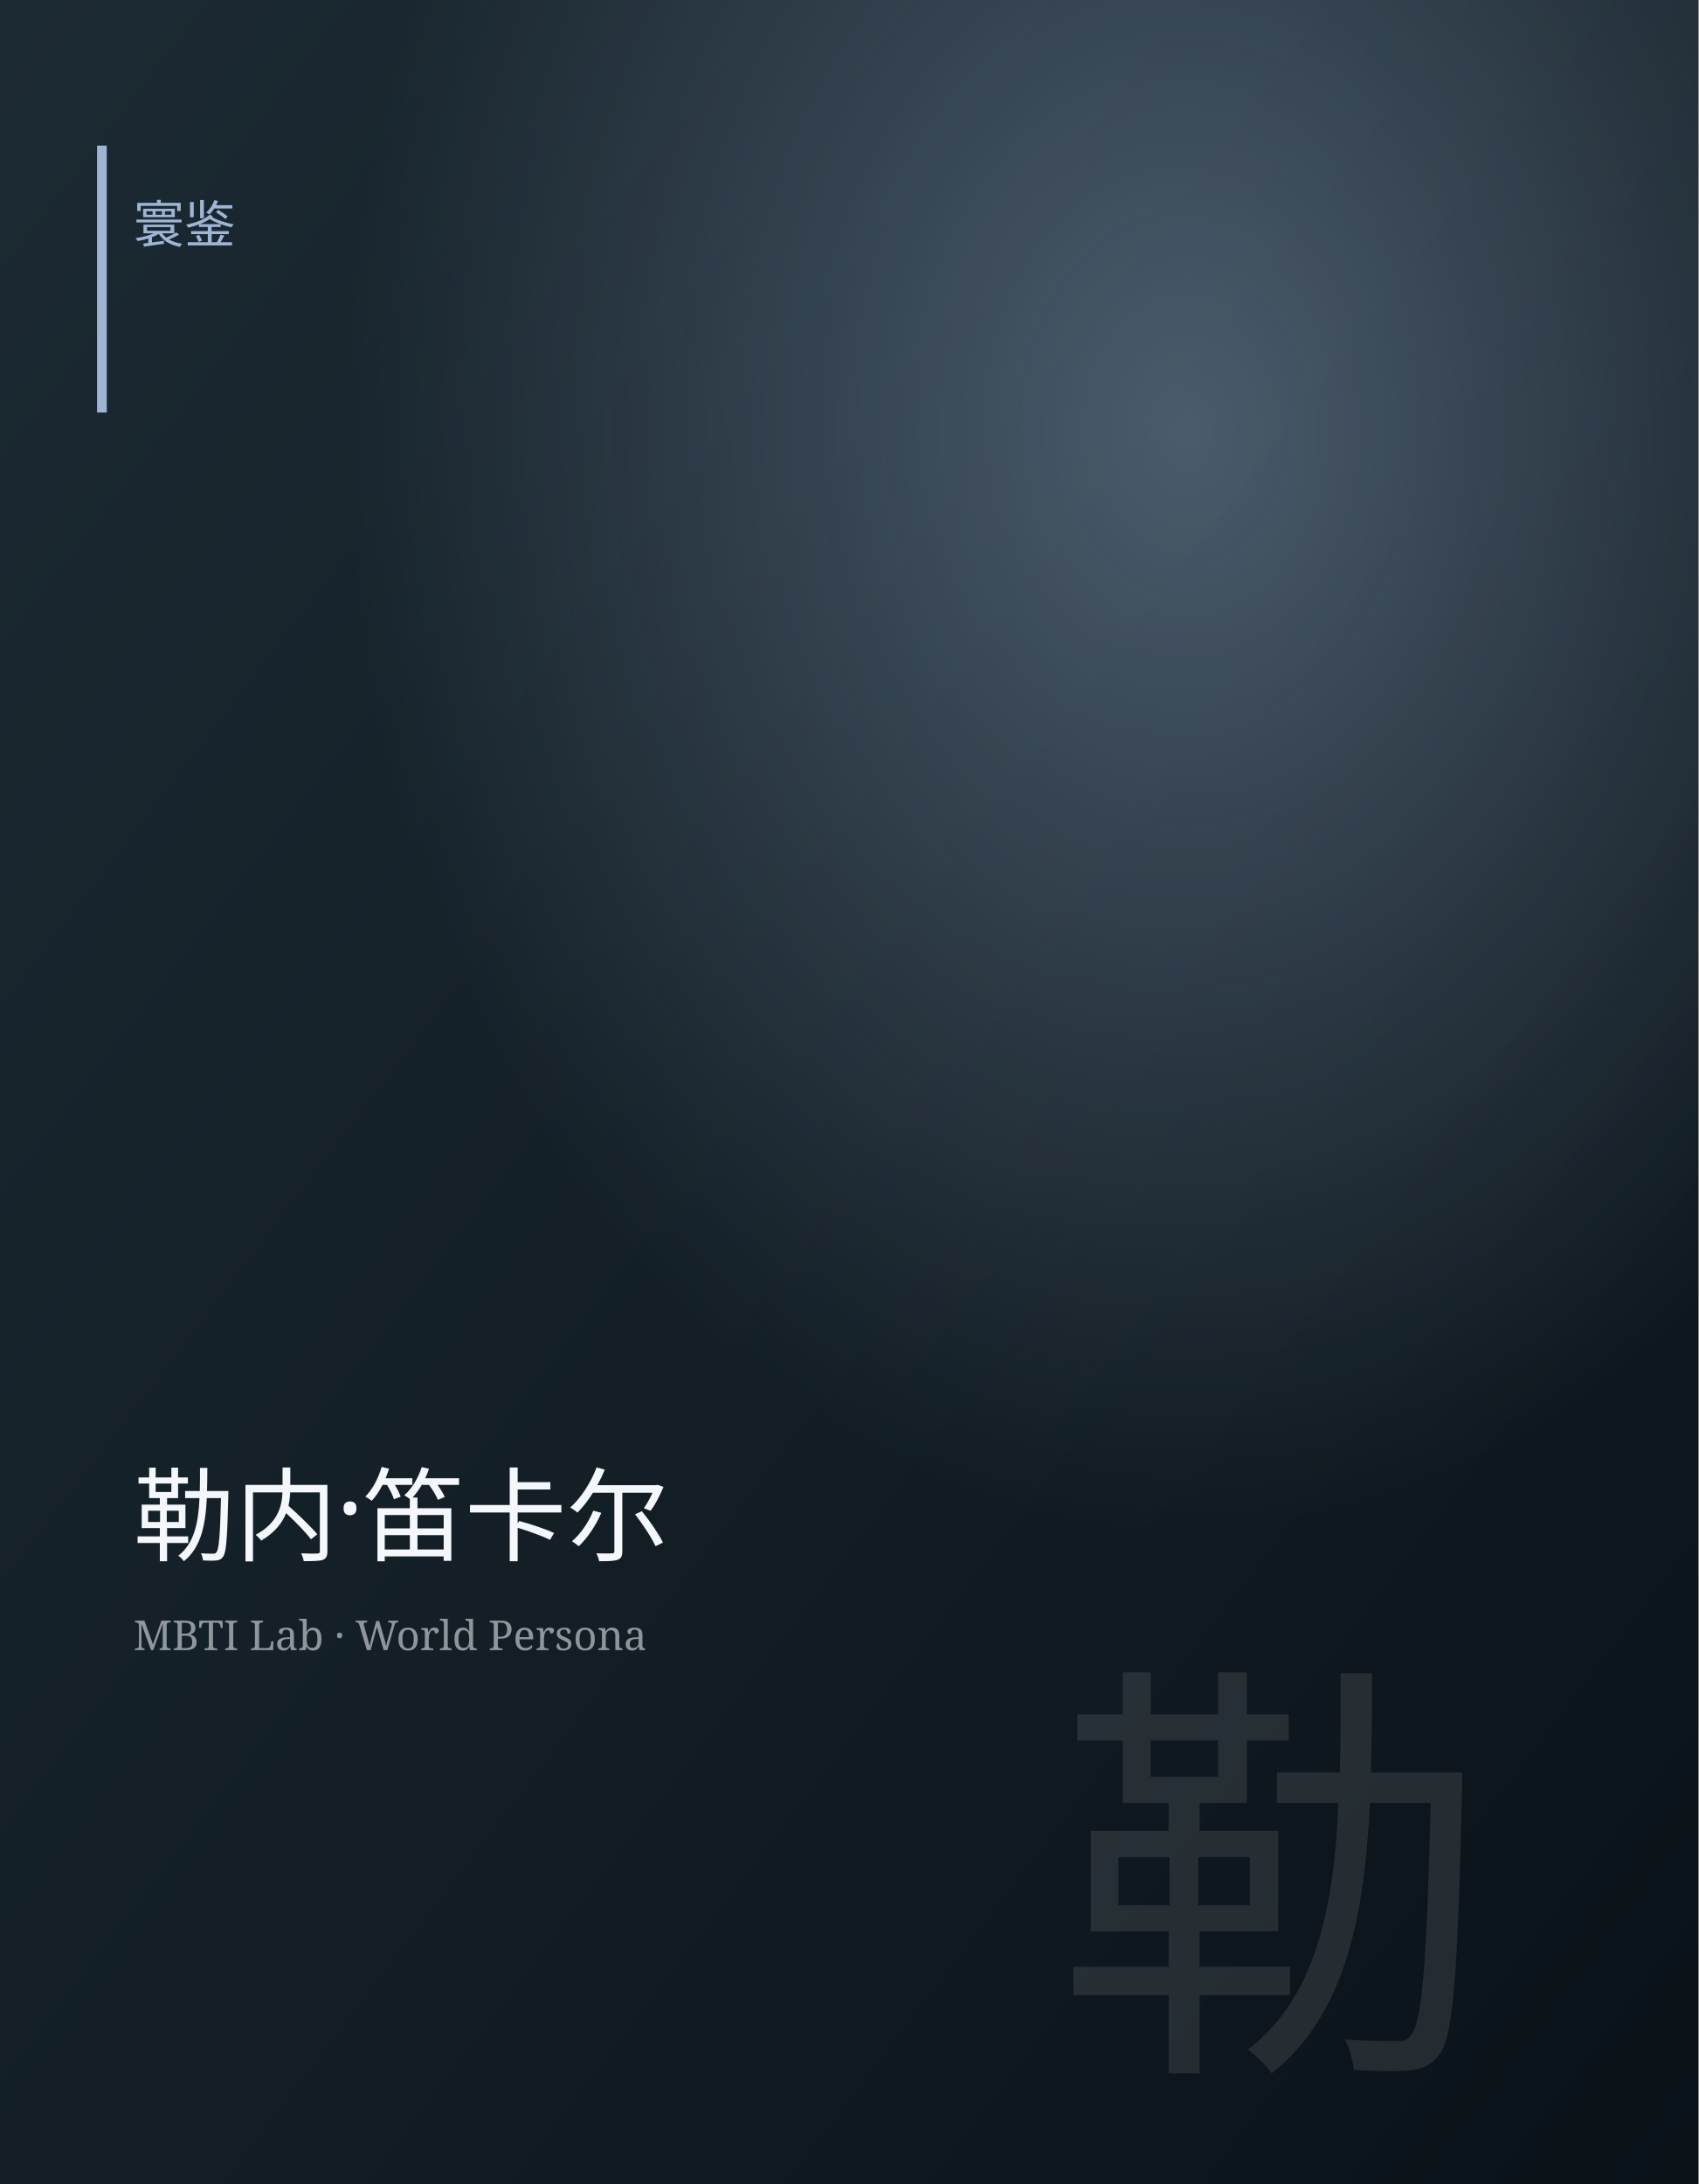
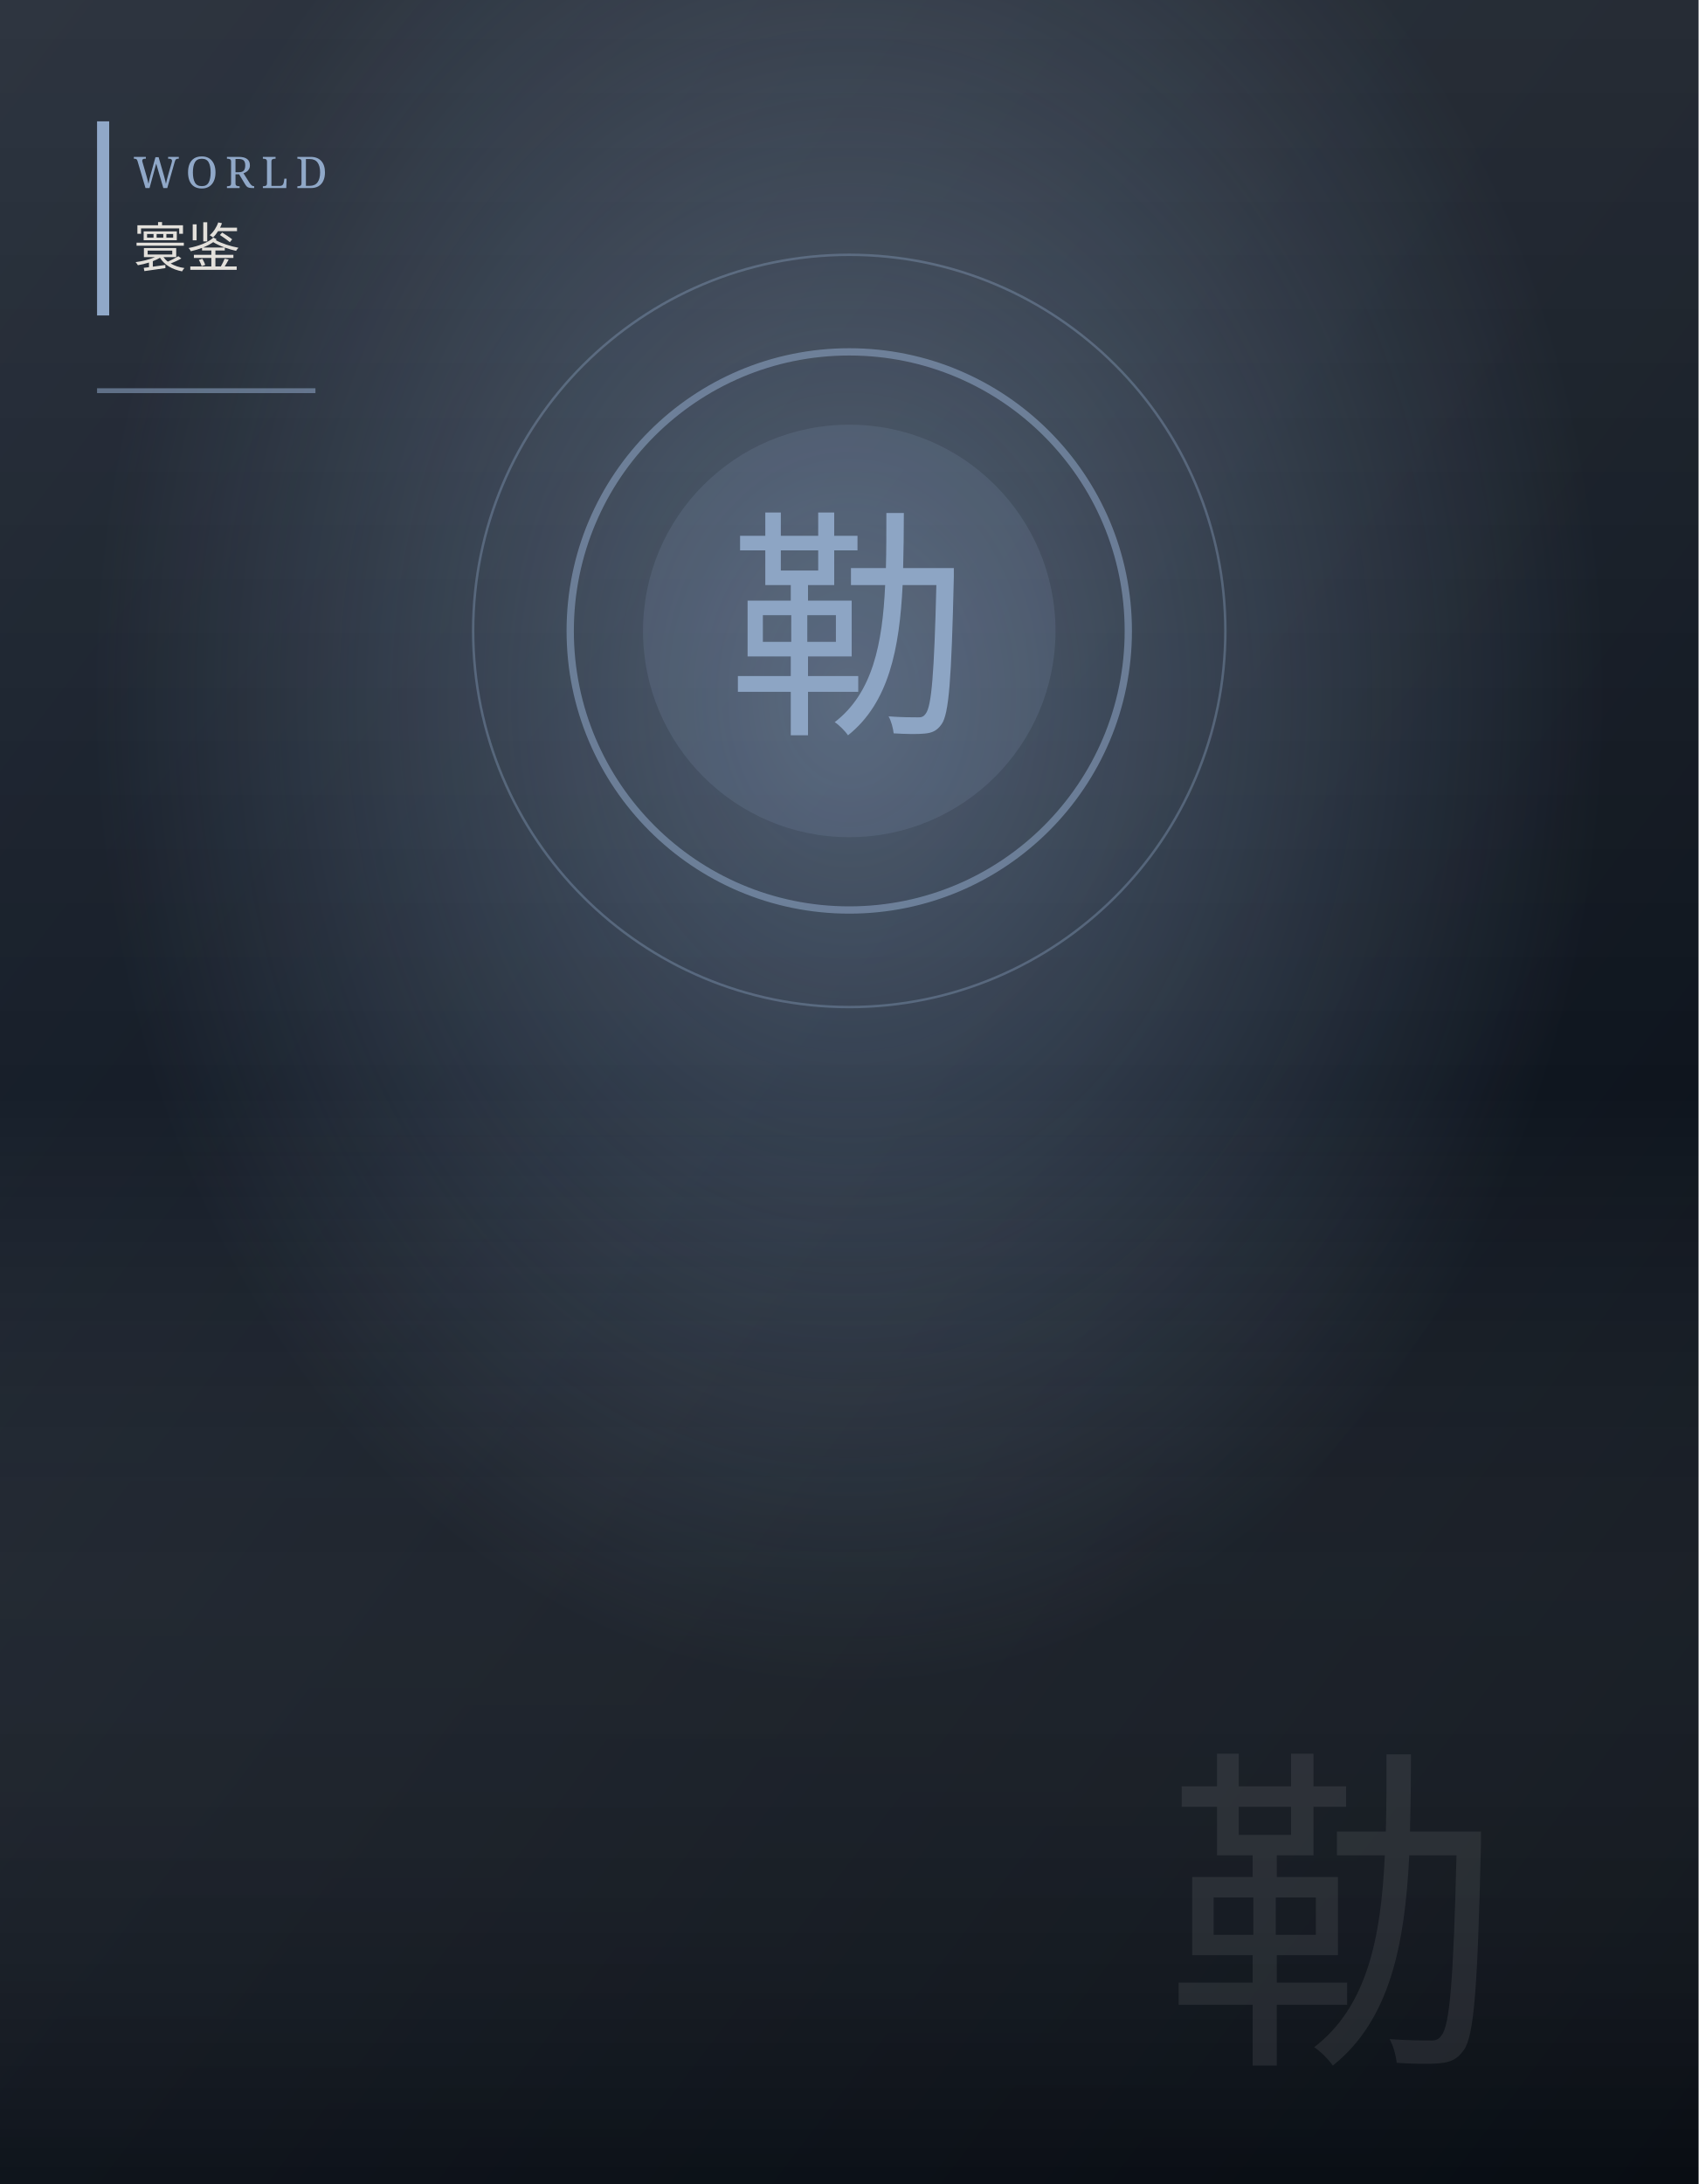
<svg xmlns="http://www.w3.org/2000/svg" width="1400" height="1800" viewBox="0 0 1400 1800">
  <defs>
    <linearGradient id="g" x1="0" y1="0" x2="1" y2="1">
-       <stop offset="0%" stop-color="#1c2a33" />
-       <stop offset="100%" stop-color="#0a1218" />
+       <stop offset="0%" stop-color="#1c2430" />
+       <stop offset="100%" stop-color="#0a1018" />
    </linearGradient>
-     <radialGradient id="r" cx="70%" cy="20%" r="50%">
-       <stop offset="0%" stop-color="#9eb6d4" stop-opacity="0.4" />
-       <stop offset="100%" stop-color="#9eb6d4" stop-opacity="0" />
+     <radialGradient id="r" cx="50%" cy="32%" r="45%">
+       <stop offset="0%" stop-color="#90a8c8" stop-opacity="0.45" />
+       <stop offset="100%" stop-color="#90a8c8" stop-opacity="0" />
    </radialGradient>
+     <linearGradient id="sheen" x1="0" y1="0" x2="0" y2="1">
+       <stop offset="0%" stop-color="#ffffff" stop-opacity="0.08" />
+       <stop offset="50%" stop-color="#ffffff" stop-opacity="0" />
+       <stop offset="100%" stop-color="#000000" stop-opacity="0.25" />
+     </linearGradient>
  </defs>
  <rect width="1400" height="1800" fill="url(#g)" />
  <rect width="1400" height="1800" fill="url(#r)" />
-   <rect x="80" y="120" width="8" height="220" fill="#9eb6d4" />
-   <text x="110" y="200" fill="#9eb6d4" font-family="Noto Serif SC, Georgia, serif" font-size="42">寰鉴</text>
-   <text x="110" y="1280" fill="#f4f7fb" font-family="Noto Serif SC, Georgia, serif" font-size="84">勒内·笛卡尔</text>
-   <text x="110" y="1360" fill="#f4f7fb" fill-opacity="0.55" font-family="Georgia, serif" font-size="34">MBTI Lab · World Persona</text>
-   <text x="1050" y="1680" fill="#ffffff" fill-opacity="0.1" font-family="Noto Serif SC, Georgia, serif" font-size="360" text-anchor="middle">勒</text>
+   <rect width="1400" height="1800" fill="url(#sheen)" />
+   <circle cx="700" cy="520" r="310" fill="none" stroke="#90a8c8" stroke-width="2" opacity="0.35" />
+   <circle cx="700" cy="520" r="230" fill="none" stroke="#90a8c8" stroke-width="6" opacity="0.55" />
+   <circle cx="700" cy="520" r="170" fill="#90a8c8" fill-opacity="0.14" />
+   <text x="700" y="590" text-anchor="middle" fill="#90a8c8" fill-opacity="0.95" font-family="Georgia, 'Times New Roman', serif" font-size="200">勒</text>
+   <rect x="80" y="100" width="10" height="160" fill="#90a8c8" />
+   <text x="110" y="155" fill="#90a8c8" font-family="Georgia, serif" font-size="36" letter-spacing="6">WORLD</text>
+   <text x="110" y="220" fill="#f7f3ec" fill-opacity="0.9" font-family="'Microsoft YaHei', 'PingFang SC', 'Noto Sans SC', sans-serif" font-size="44">寰鉴</text>
+   <rect x="80" y="320" width="180" height="4" fill="#90a8c8" opacity="0.55" />
+   <text x="1100" y="1680" fill="#ffffff" fill-opacity="0.08" font-family="Georgia, serif" font-size="280" text-anchor="middle">勒</text>
</svg>
